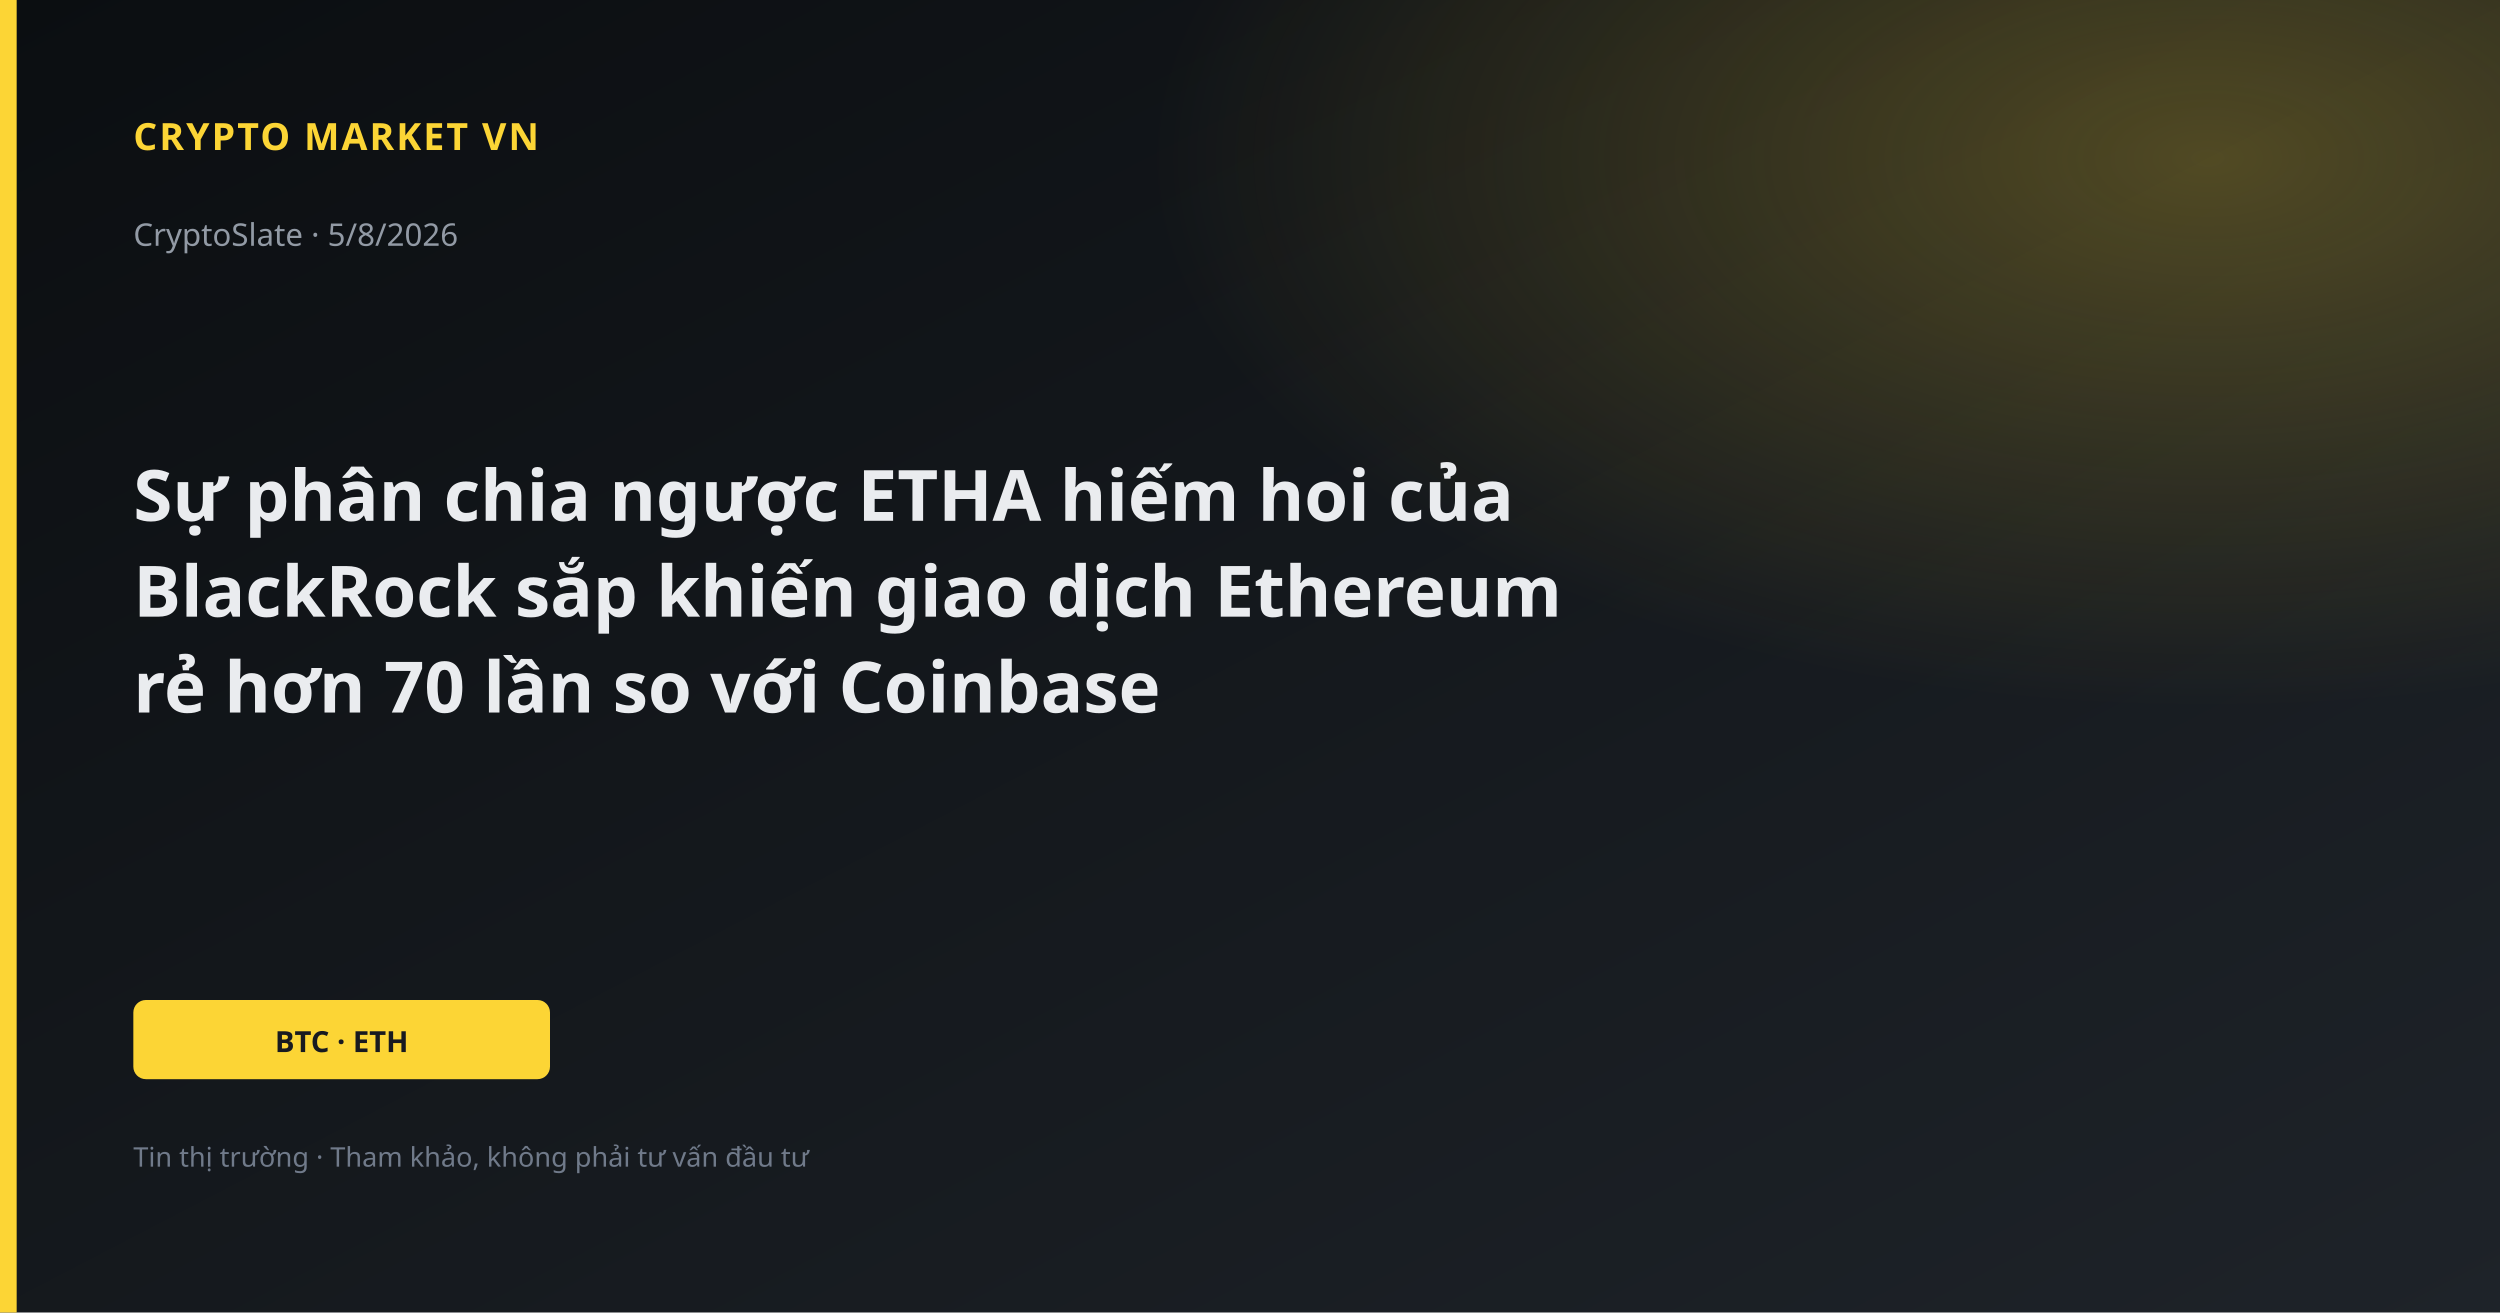
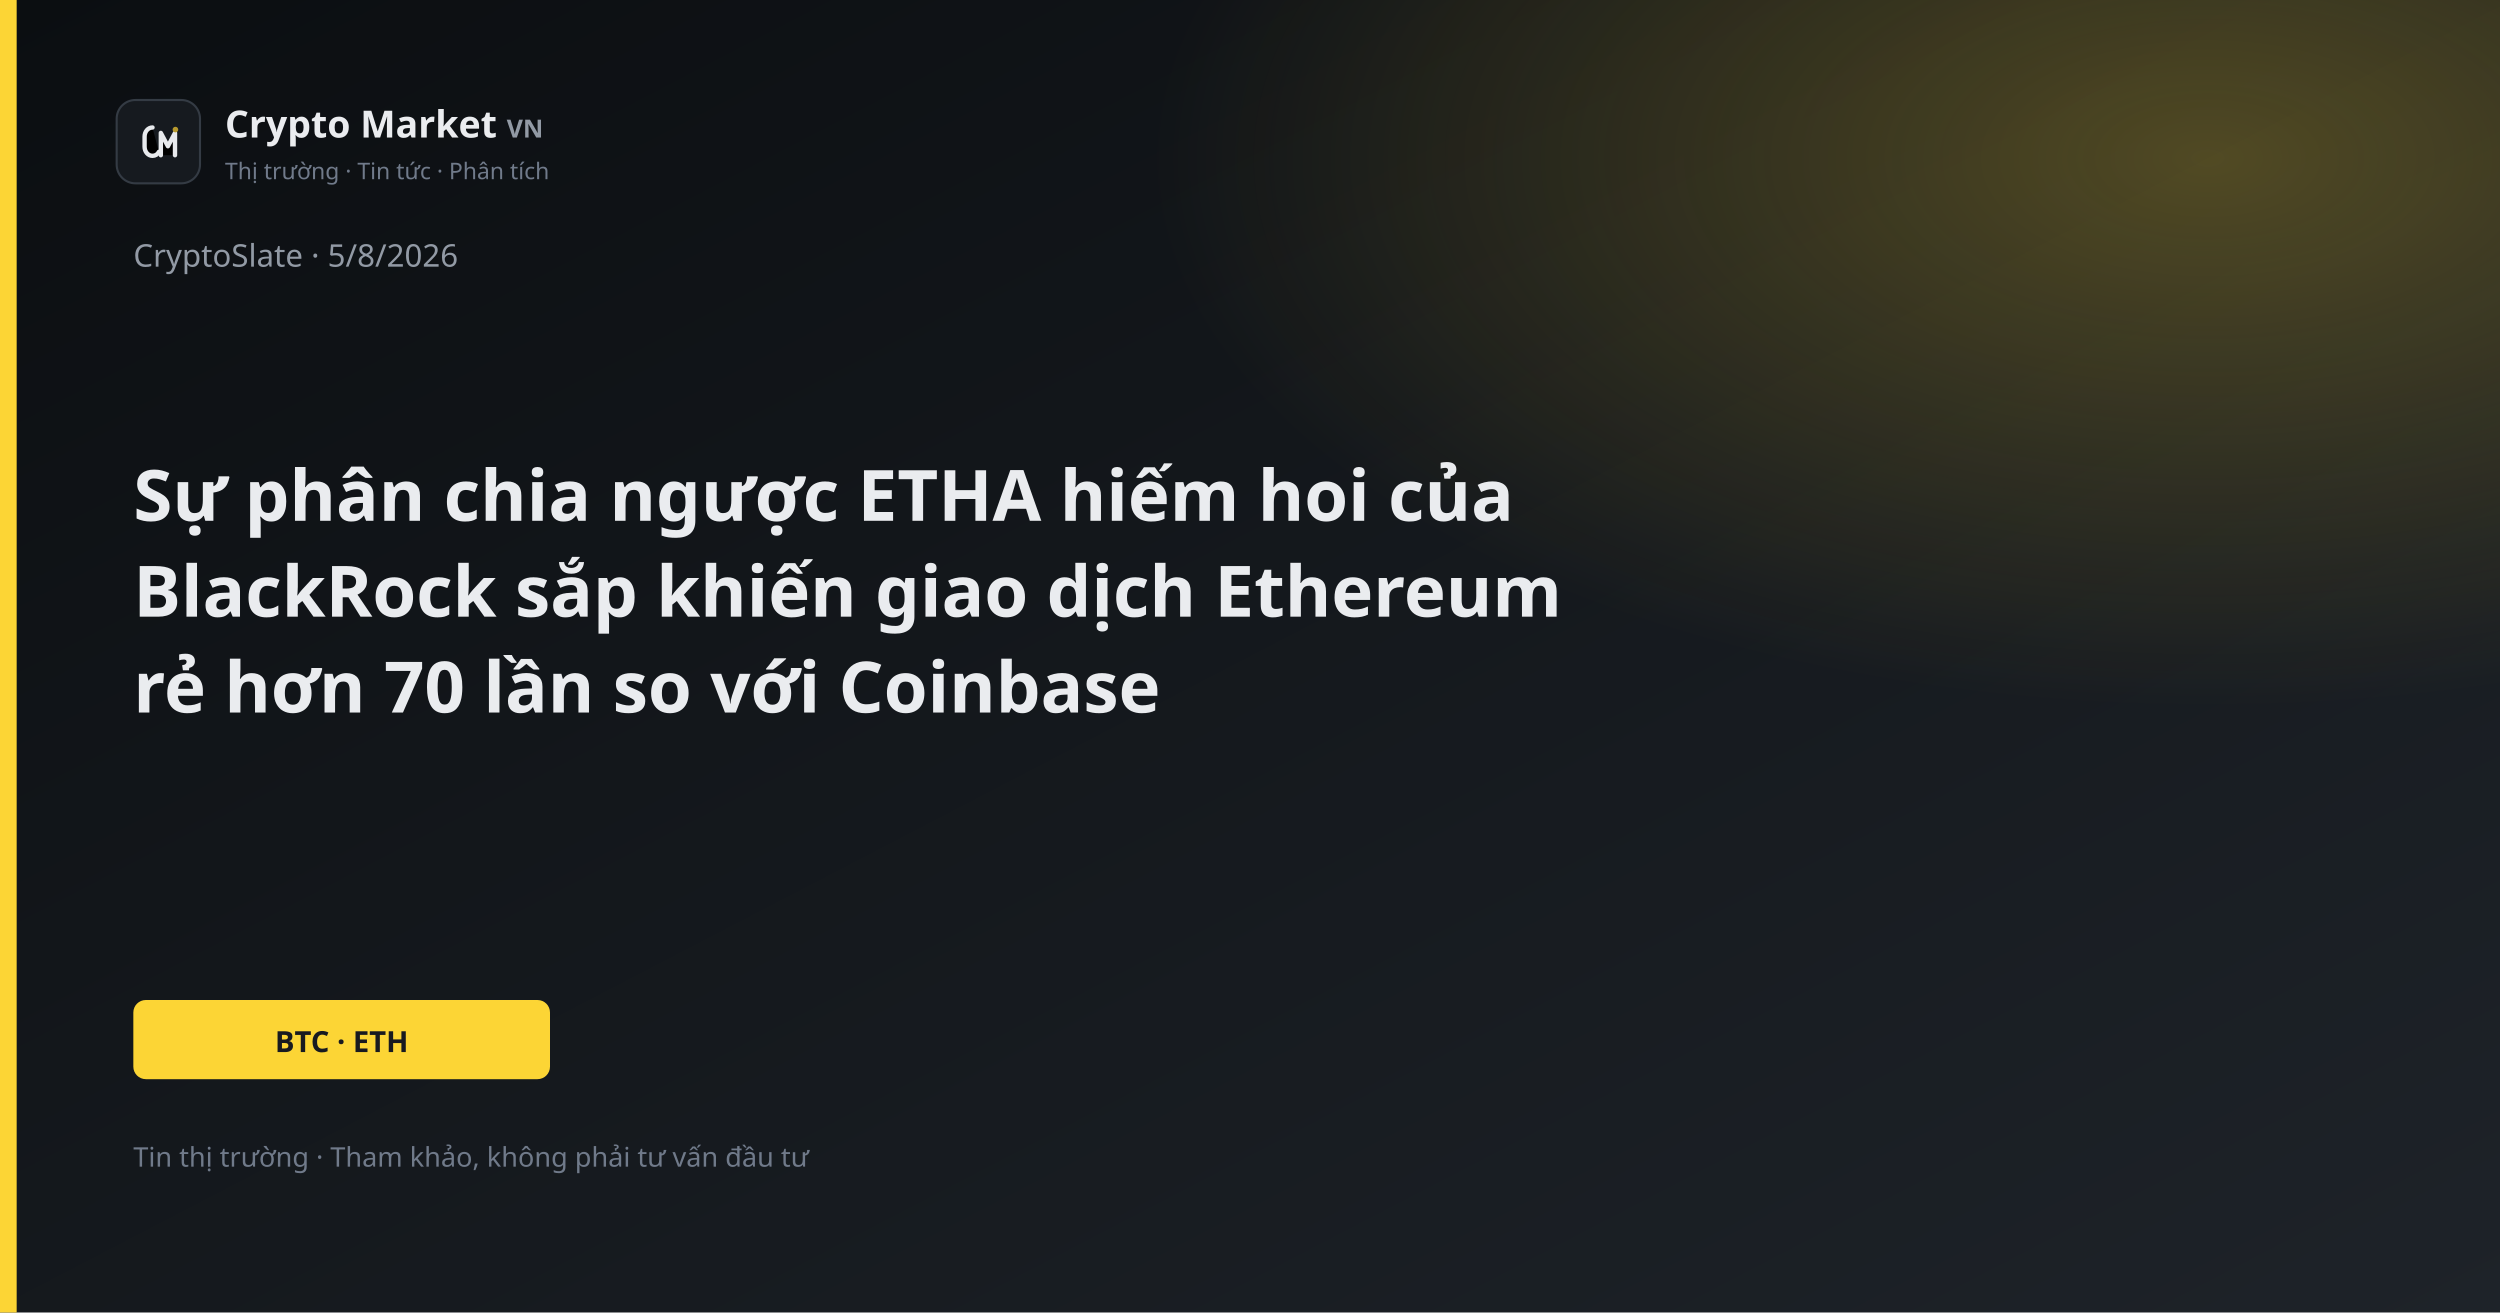
<svg xmlns="http://www.w3.org/2000/svg" width="1200" height="630" viewBox="0 0 1200 630">
  <defs>
    <linearGradient id="bg" x1="0" y1="0" x2="1" y2="1">
      <stop offset="0%" stop-color="#0B0E11" />
      <stop offset="100%" stop-color="#1E2329" />
+     </linearGradient>
+     <linearGradient id="gold" x1="0" y1="0" x2="1" y2="1">
+       <stop stop-color="#FCD535" />
+       <stop offset="1" stop-color="#F0B90B" />
    </linearGradient>
    <radialGradient id="glow" cx="88%" cy="12%" r="42%">
      <stop offset="0%" stop-color="#FCD535" stop-opacity="0.26" />
      <stop offset="100%" stop-color="#FCD535" stop-opacity="0" />
    </radialGradient>
  </defs>
  <rect width="1200" height="630" fill="url(#bg)" />
  <rect width="1200" height="630" fill="url(#glow)" />
  <rect x="0" y="0" width="8" height="630" fill="#FCD535" />
-   <text x="64" y="72" fill="#FCD535" font-family="Segoe UI, system-ui, sans-serif" font-size="18" font-weight="700" letter-spacing="1">CRYPTO MARKET VN</text>
-   <text x="64" y="118" fill="#929AA5" font-family="Segoe UI, system-ui, sans-serif" font-size="15">CryptoSlate · 5/8/2026</text>
+   <rect x="56" y="48" width="40" height="40" rx="9" fill="#161A1F" stroke="#343B44" />
+   <path d="M73.2 61.2C71.1 61.2 69.4 63.1 69.4 65.6V70.4C69.4 72.9 71.1 74.8 73.2 74.8C74.55 74.8 75.7 74.05 76.25 72.9" stroke="#E8EAED" stroke-width="2.1" stroke-linecap="round" />
+   <path d="M77.2 74.5V63.8L80.6 70.2L84 63.8V74.5" stroke="#E8EAED" stroke-width="2.1" stroke-linecap="round" stroke-linejoin="round" />
+   <circle cx="84.2" cy="62.2" r="1.35" fill="#B89A2E" />
+   <text x="108" y="66" fill="#EAECEF" font-family="Segoe UI, system-ui, sans-serif" font-size="18" font-weight="600">Crypto Market <tspan fill="#929AA5" font-size="12" font-weight="600">VN</tspan>
+   </text>
+   <text x="108" y="86" fill="#707A8A" font-family="Segoe UI, system-ui, sans-serif" font-size="11">Thị trường · Tin tức · Phân tích</text>
+   <text x="64" y="128" fill="#929AA5" font-family="Segoe UI, system-ui, sans-serif" font-size="15">CryptoSlate · 5/8/2026</text>
  <text x="64" y="250" fill="#EAECEF" font-family="Segoe UI, system-ui, sans-serif" font-size="34" font-weight="700">Sự phân chia ngược ETHA hiếm hoi của</text>
  <text x="64" y="296" fill="#EAECEF" font-family="Segoe UI, system-ui, sans-serif" font-size="34" font-weight="700">BlackRock sắp khiến giao dịch Ethereum</text>
  <text x="64" y="342" fill="#EAECEF" font-family="Segoe UI, system-ui, sans-serif" font-size="34" font-weight="700">rẻ hơn 70 lần so với Coinbase</text>
  <rect x="64" y="480" width="200" height="38" rx="6" fill="#FCD535" />
  <text x="164" y="505" text-anchor="middle" fill="#181A20" font-family="Segoe UI, system-ui, sans-serif" font-size="14" font-weight="700">BTC · ETH</text>
  <text x="64" y="560" fill="#707A8A" font-family="Segoe UI, system-ui, sans-serif" font-size="13">Tin thị trường · Tham khảo, không phải tư vấn đầu tư</text>
</svg>
